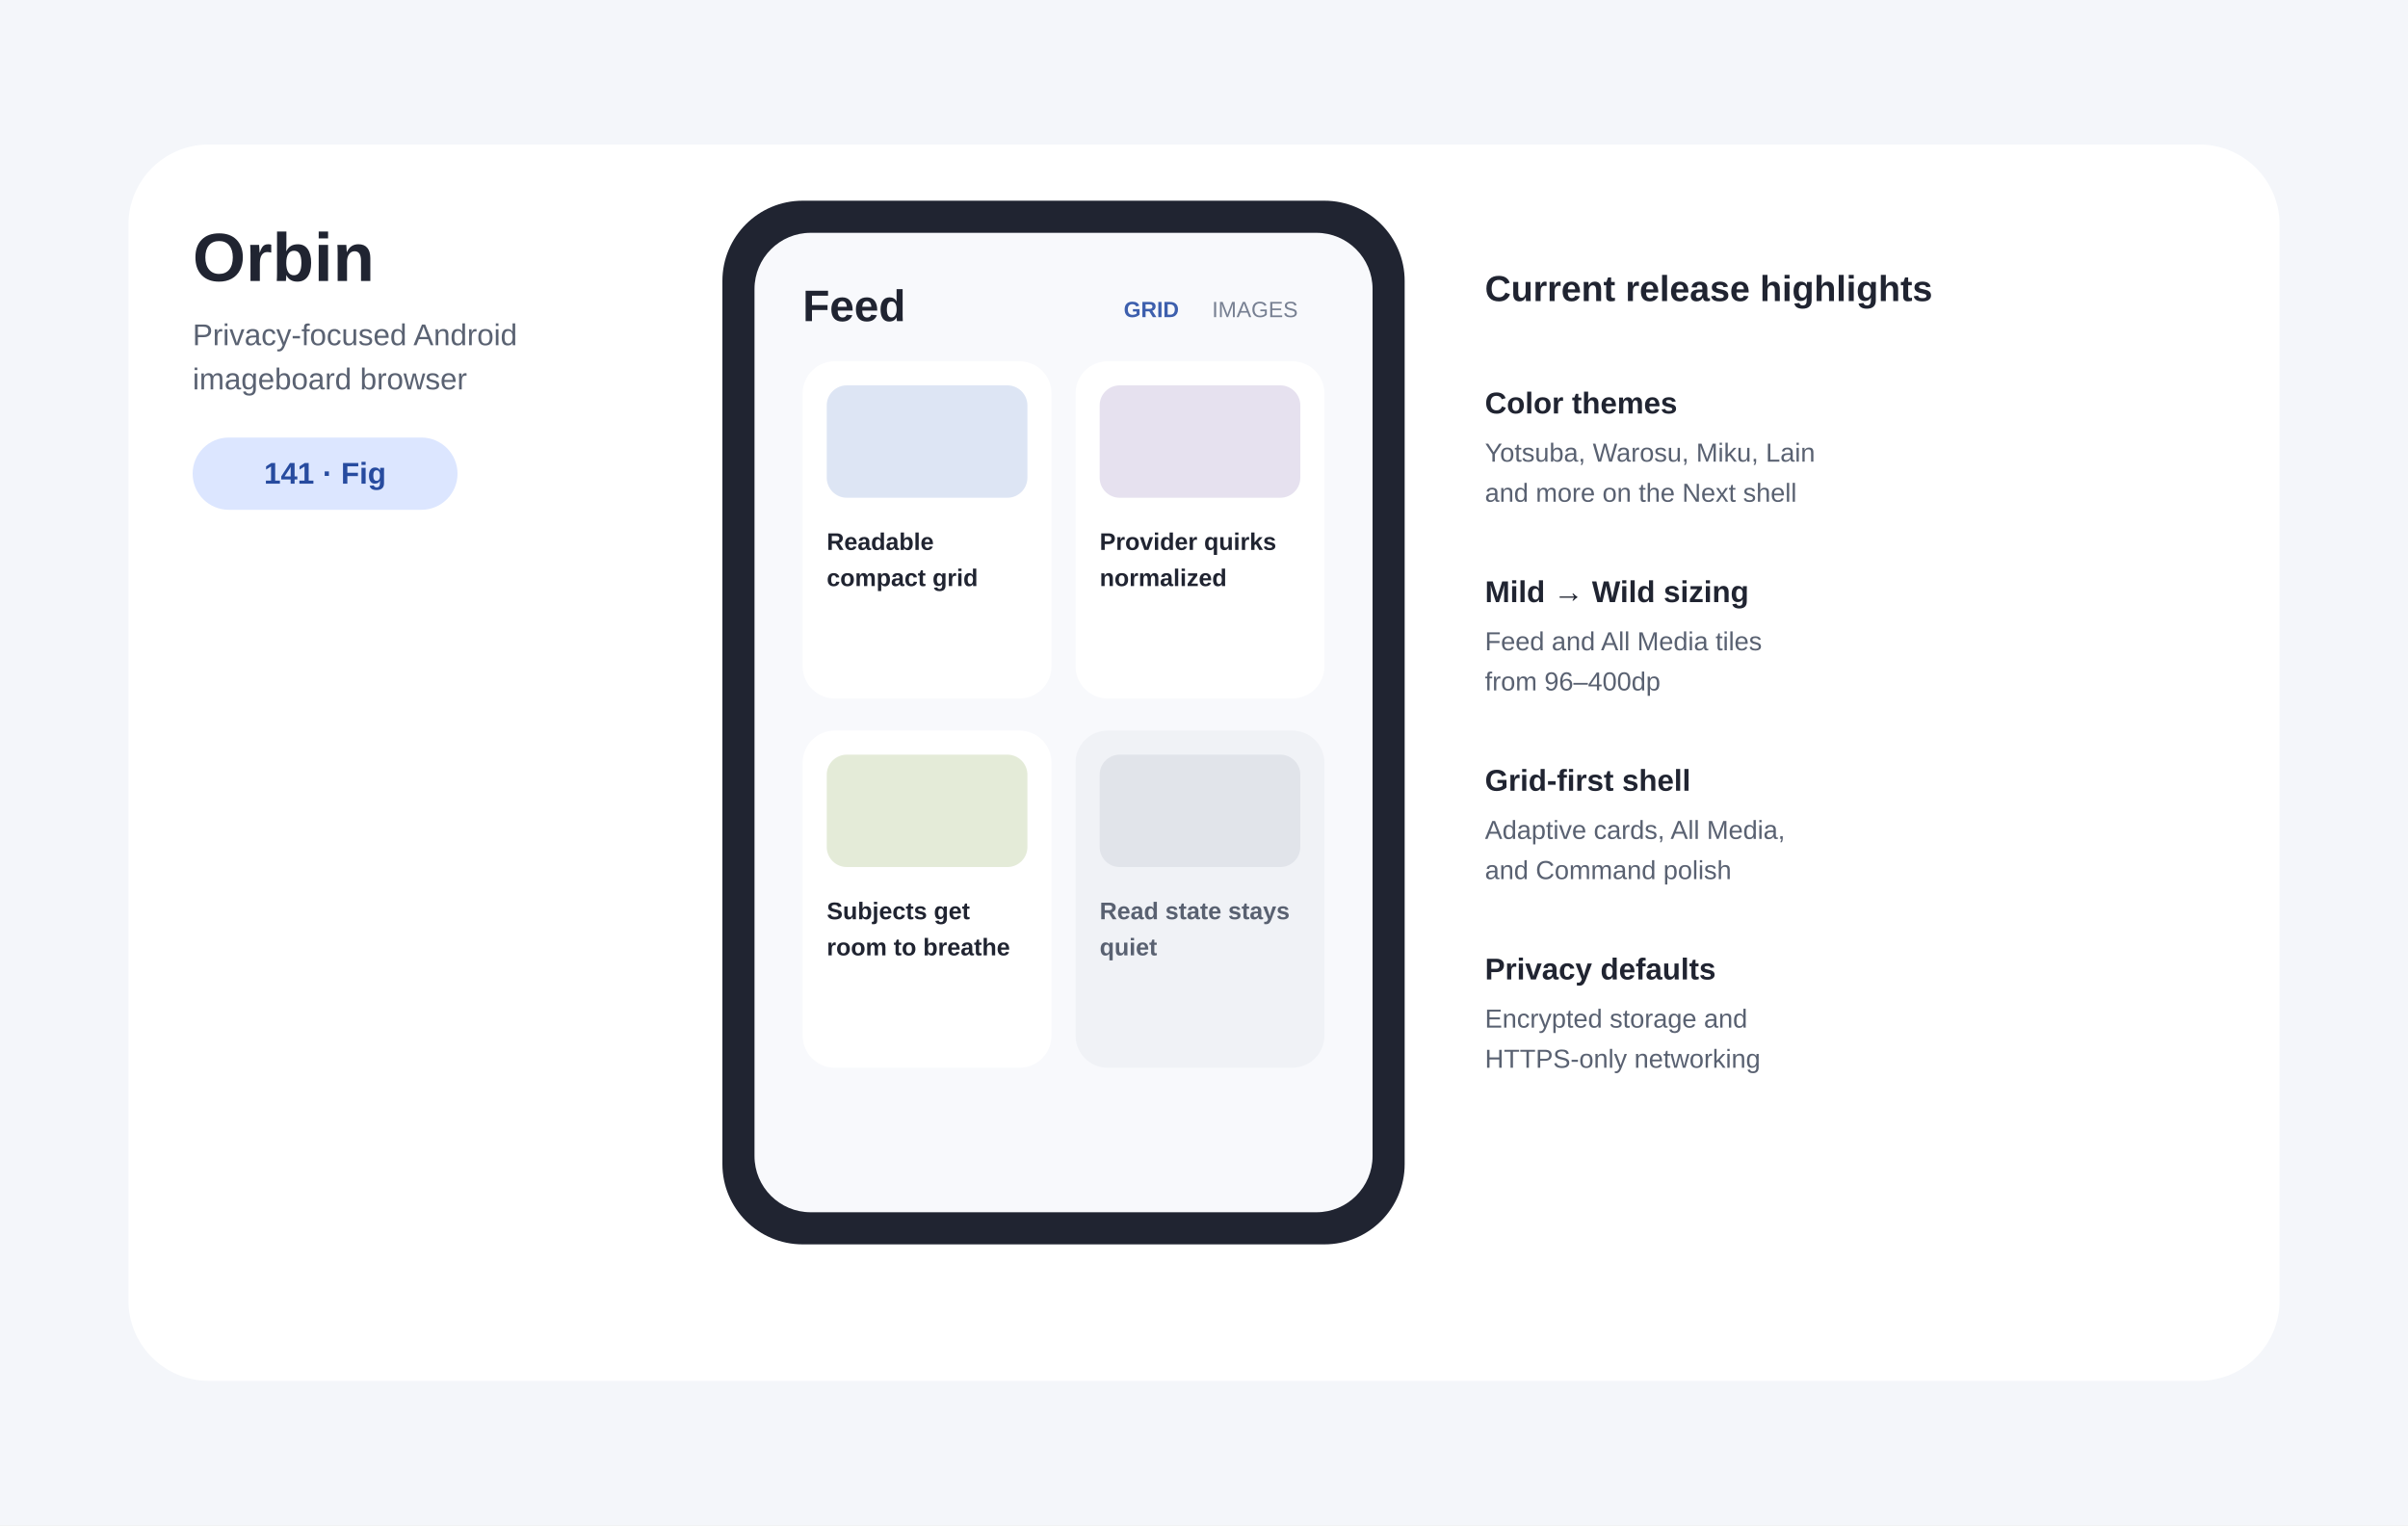
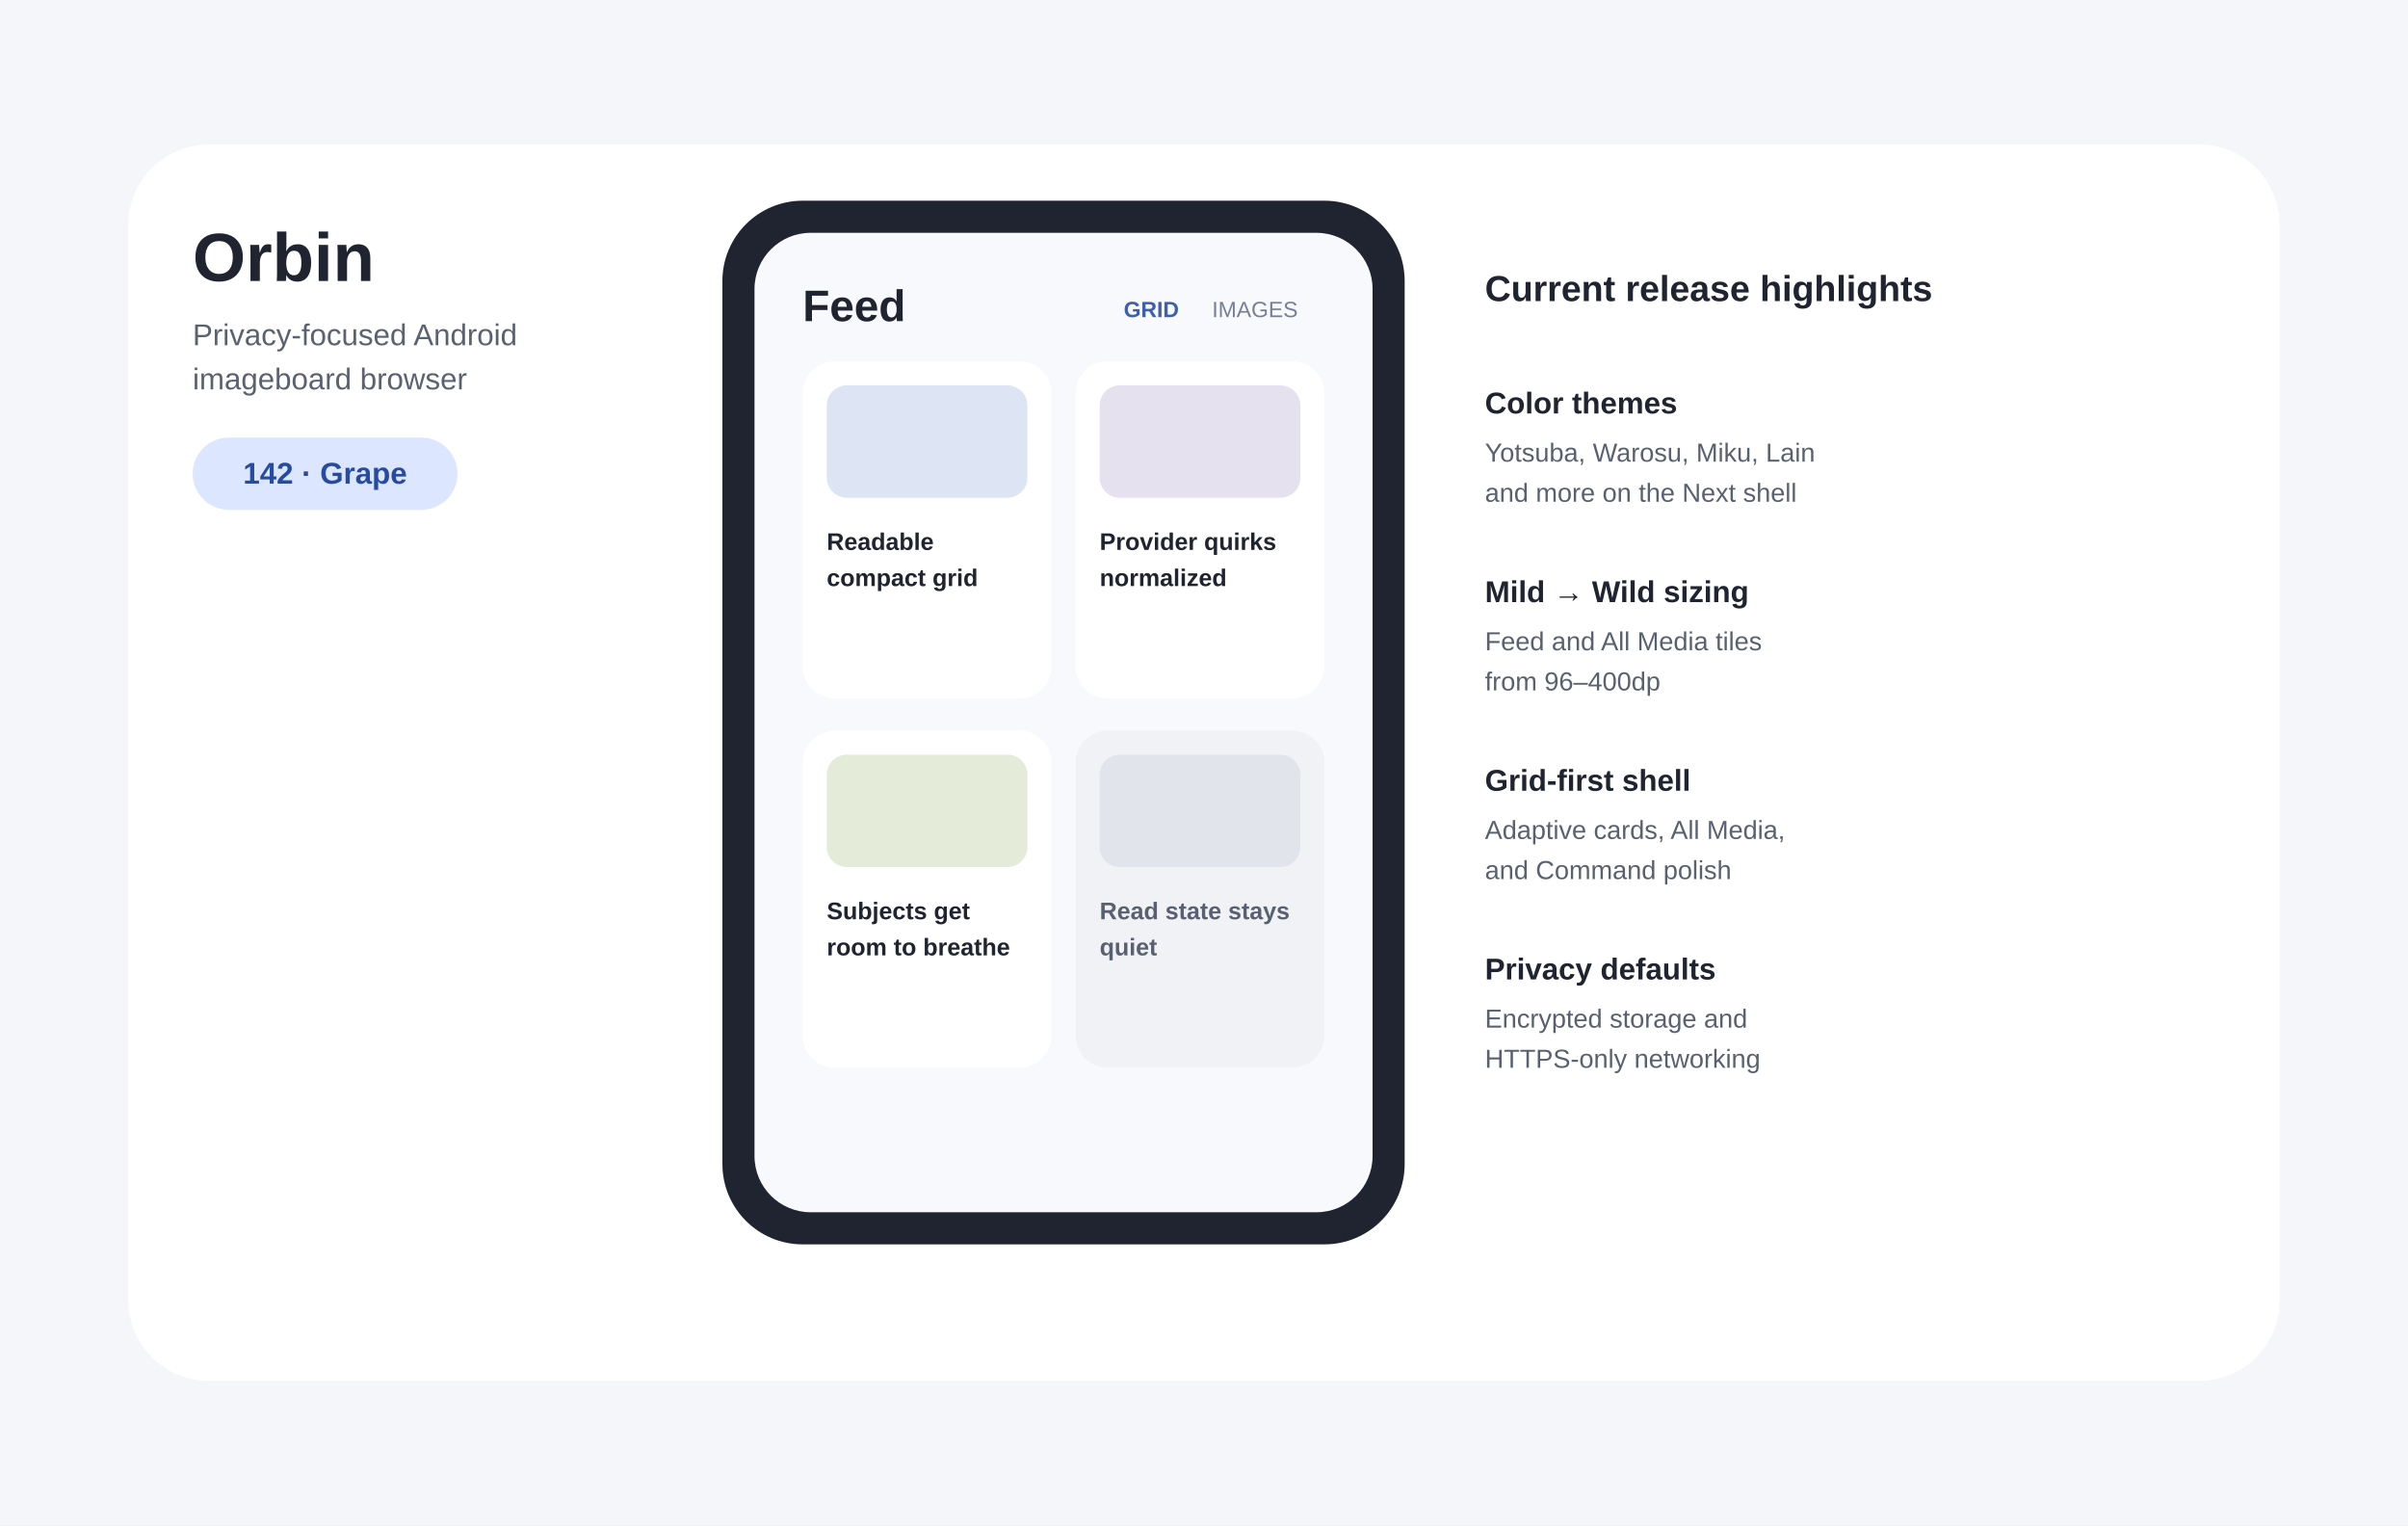
- <svg xmlns="http://www.w3.org/2000/svg" width="1200" height="760" viewBox="0 0 1200 760" role="img" aria-labelledby="title desc" data-release-version="141-Fig">
+ <svg xmlns="http://www.w3.org/2000/svg" width="1200" height="760" viewBox="0 0 1200 760" role="img" aria-labelledby="title desc" data-release-version="142-Grape">
  <rect width="1200" height="760" fill="#F4F6FA" />
  <rect x="64" y="72" width="1072" height="616" rx="40" fill="#FFFFFF" />
  <text x="96" y="140" font-family="Arial,sans-serif" font-size="34" font-weight="700" fill="#202431">Orbin</text>
  <text x="96" y="172" font-family="Arial,sans-serif" font-size="15" fill="#5A6272">Privacy-focused Android</text>
  <text x="96" y="194" font-family="Arial,sans-serif" font-size="15" fill="#5A6272">imageboard browser</text>
  <rect x="96" y="218" width="132" height="36" rx="18" fill="#DCE6FF" />
-   <text id="release-label" x="162" y="241" text-anchor="middle" font-family="Arial,sans-serif" font-size="15" font-weight="700" fill="#274B9F">141 · Fig</text>
+   <text id="release-label" x="162" y="241" text-anchor="middle" font-family="Arial,sans-serif" font-size="15" font-weight="700" fill="#274B9F">142 · Grape</text>
  <rect x="360" y="100" width="340" height="520" rx="40" fill="#202431" />
  <rect x="376" y="116" width="308" height="488" rx="28" fill="#F8F9FC" />
  <text x="400" y="160" font-family="Arial,sans-serif" font-size="22" font-weight="700" fill="#202431">Feed</text>
  <text x="560" y="158" font-family="Arial,sans-serif" font-size="11" font-weight="700" fill="#3D5FAD">GRID</text>
  <text x="604" y="158" font-family="Arial,sans-serif" font-size="11" fill="#778092">IMAGES</text>
  <rect x="400" y="180" width="124" height="168" rx="16" fill="#FFFFFF" />
  <rect x="536" y="180" width="124" height="168" rx="16" fill="#FFFFFF" />
  <rect x="400" y="364" width="124" height="168" rx="16" fill="#FFFFFF" />
  <rect x="536" y="364" width="124" height="168" rx="16" fill="#F0F2F6" />
  <rect x="412" y="192" width="100" height="56" rx="10" fill="#DDE5F4" />
  <rect x="548" y="192" width="100" height="56" rx="10" fill="#E6E1EF" />
  <rect x="412" y="376" width="100" height="56" rx="10" fill="#E4EBD8" />
  <rect x="548" y="376" width="100" height="56" rx="10" fill="#E1E4EA" />
  <text x="412" y="274" font-family="Arial,sans-serif" font-size="12" font-weight="700" fill="#202431">Readable</text>
  <text x="412" y="292" font-family="Arial,sans-serif" font-size="12" font-weight="700" fill="#202431">compact grid</text>
  <text x="548" y="274" font-family="Arial,sans-serif" font-size="12" font-weight="700" fill="#202431">Provider quirks</text>
  <text x="548" y="292" font-family="Arial,sans-serif" font-size="12" font-weight="700" fill="#202431">normalized</text>
  <text x="412" y="458" font-family="Arial,sans-serif" font-size="12" font-weight="700" fill="#202431">Subjects get</text>
  <text x="412" y="476" font-family="Arial,sans-serif" font-size="12" font-weight="700" fill="#202431">room to breathe</text>
  <text x="548" y="458" font-family="Arial,sans-serif" font-size="12" font-weight="700" fill="#596171">Read state stays</text>
  <text x="548" y="476" font-family="Arial,sans-serif" font-size="12" font-weight="700" fill="#596171">quiet</text>
  <text x="740" y="150" font-family="Arial,sans-serif" font-size="18" font-weight="700" fill="#202431">Current release highlights</text>
  <text x="740" y="206" font-family="Arial,sans-serif" font-size="15" font-weight="700" fill="#202431">Color themes</text>
  <text x="740" y="230" font-family="Arial,sans-serif" font-size="13" fill="#596171">Yotsuba, Warosu, Miku, Lain</text>
  <text x="740" y="250" font-family="Arial,sans-serif" font-size="13" fill="#596171">and more on the Next shell</text>
  <text x="740" y="300" font-family="Arial,sans-serif" font-size="15" font-weight="700" fill="#202431">Mild → Wild sizing</text>
  <text x="740" y="324" font-family="Arial,sans-serif" font-size="13" fill="#596171">Feed and All Media tiles</text>
  <text x="740" y="344" font-family="Arial,sans-serif" font-size="13" fill="#596171">from 96–400dp</text>
  <text x="740" y="394" font-family="Arial,sans-serif" font-size="15" font-weight="700" fill="#202431">Grid-first shell</text>
  <text x="740" y="418" font-family="Arial,sans-serif" font-size="13" fill="#596171">Adaptive cards, All Media,</text>
  <text x="740" y="438" font-family="Arial,sans-serif" font-size="13" fill="#596171">and Command polish</text>
  <text x="740" y="488" font-family="Arial,sans-serif" font-size="15" font-weight="700" fill="#202431">Privacy defaults</text>
  <text x="740" y="512" font-family="Arial,sans-serif" font-size="13" fill="#596171">Encrypted storage and</text>
  <text x="740" y="532" font-family="Arial,sans-serif" font-size="13" fill="#596171">HTTPS-only networking</text>
</svg>
